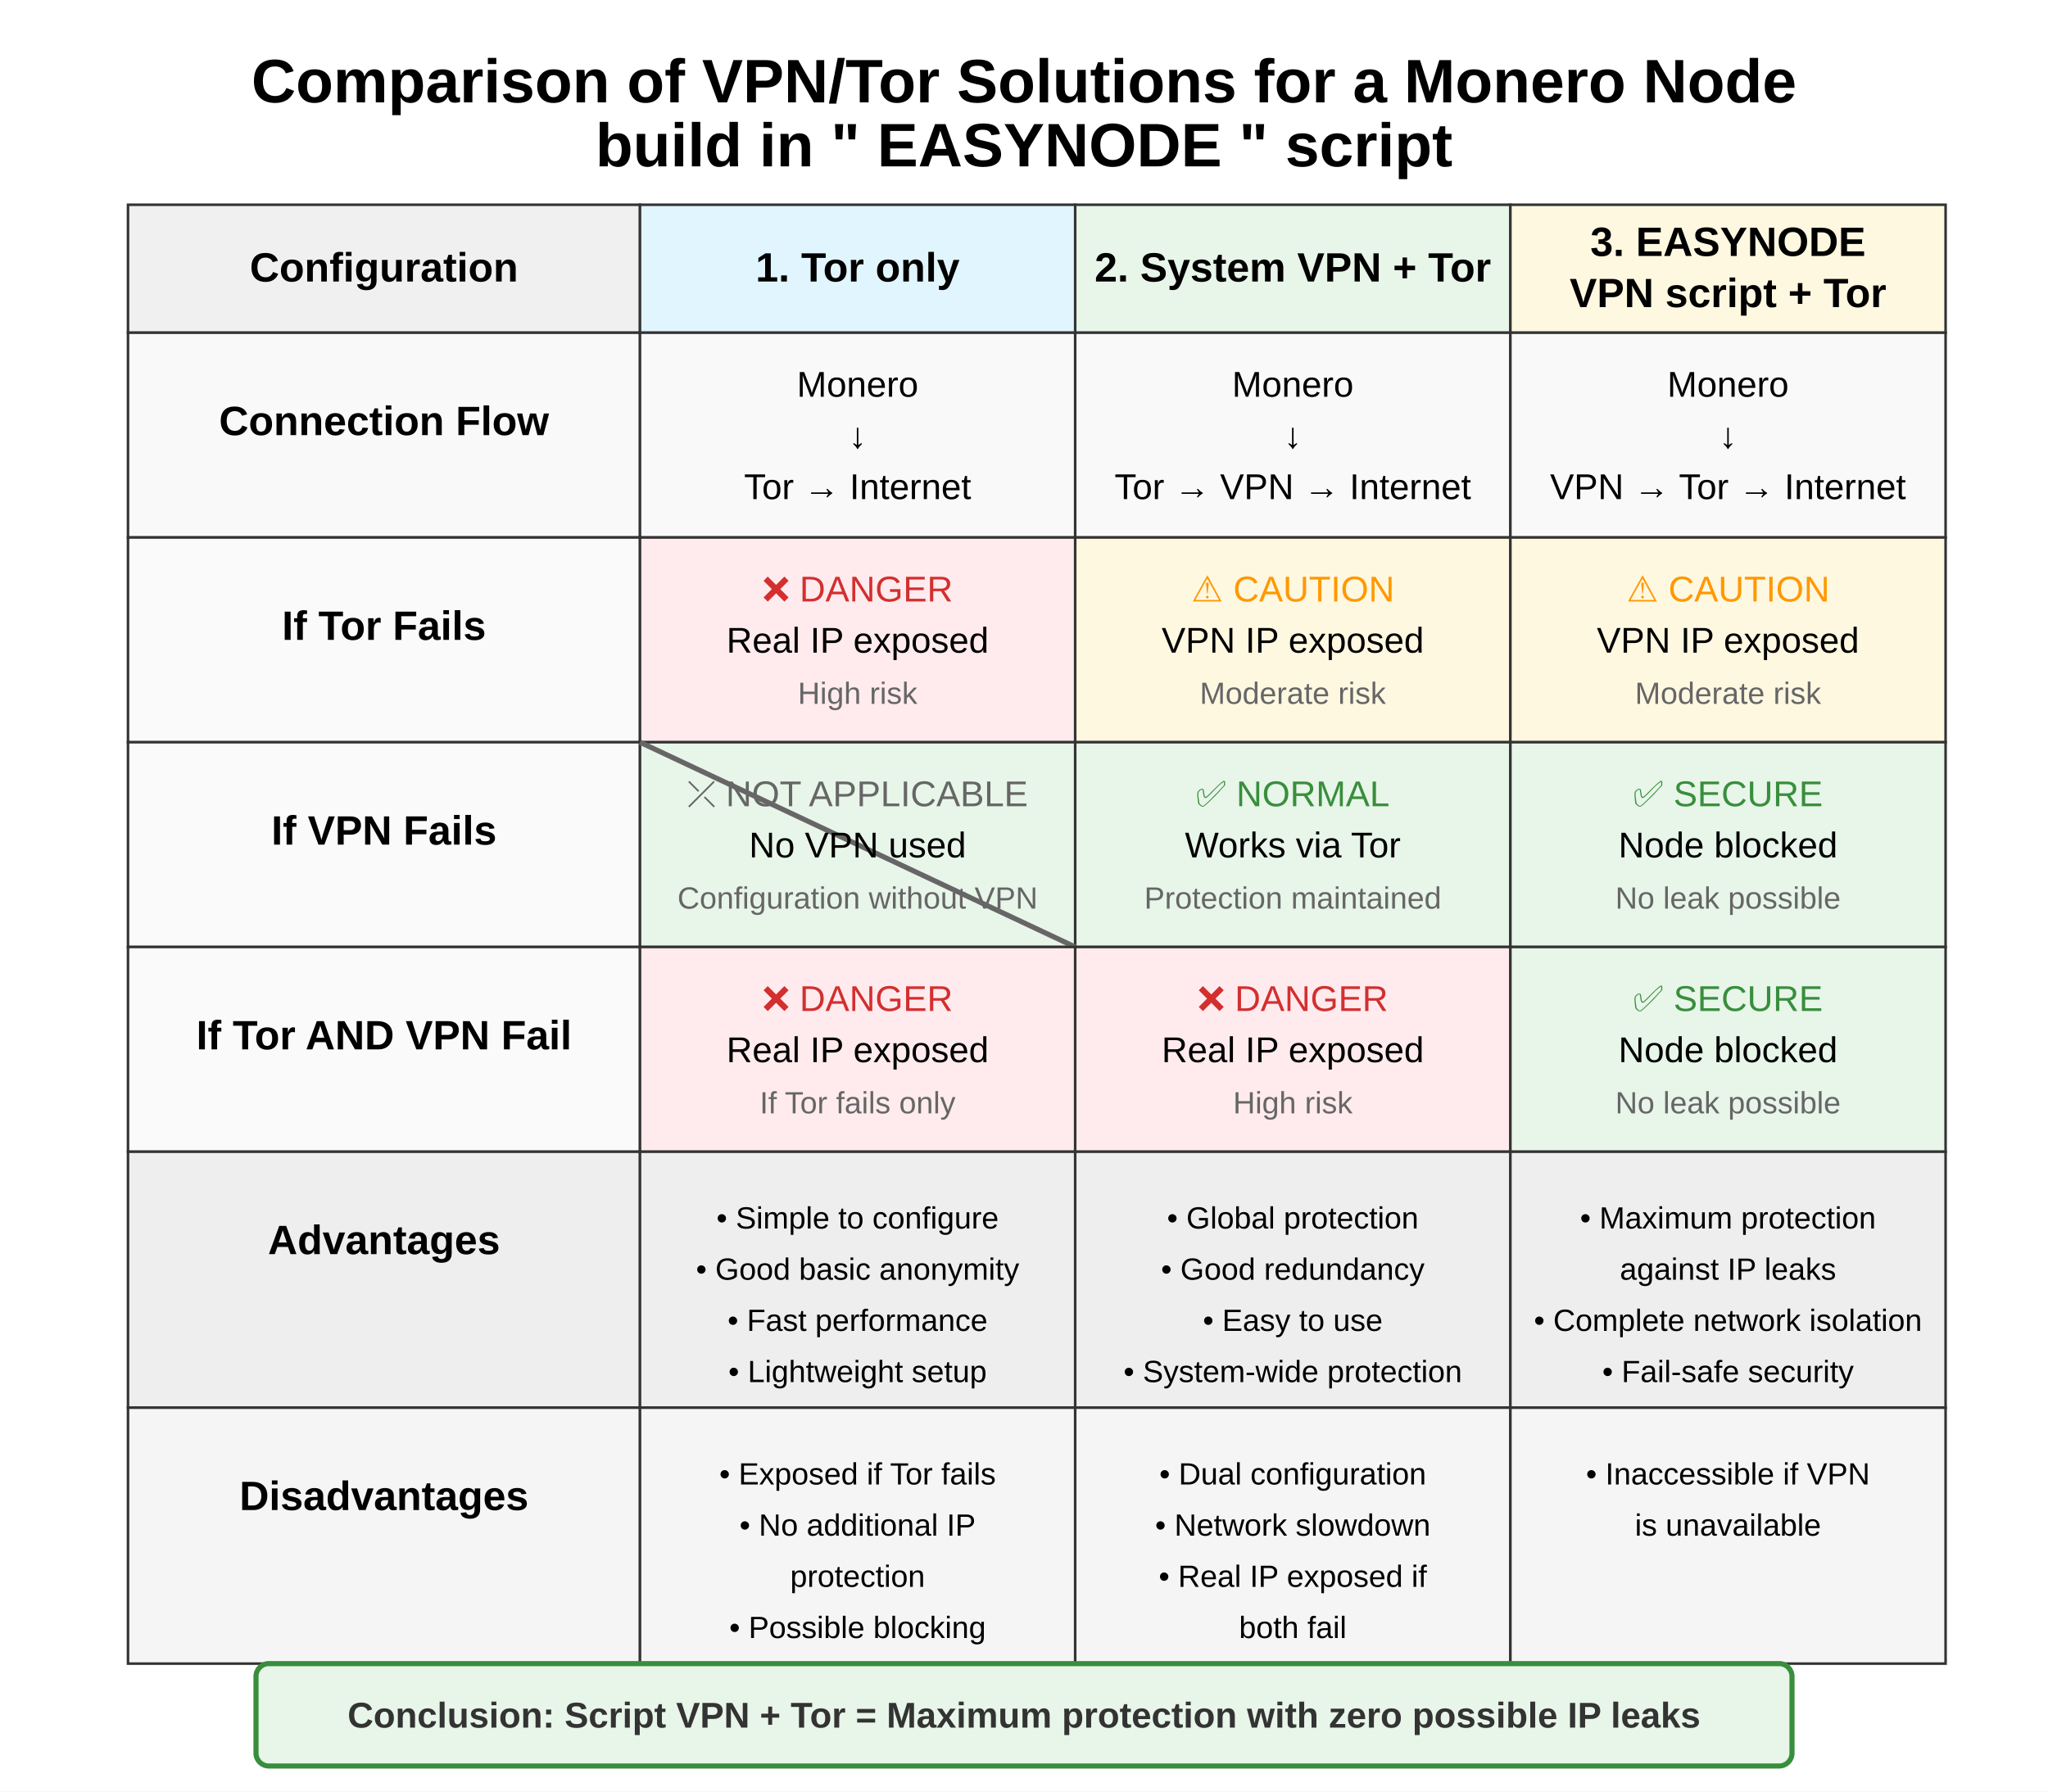
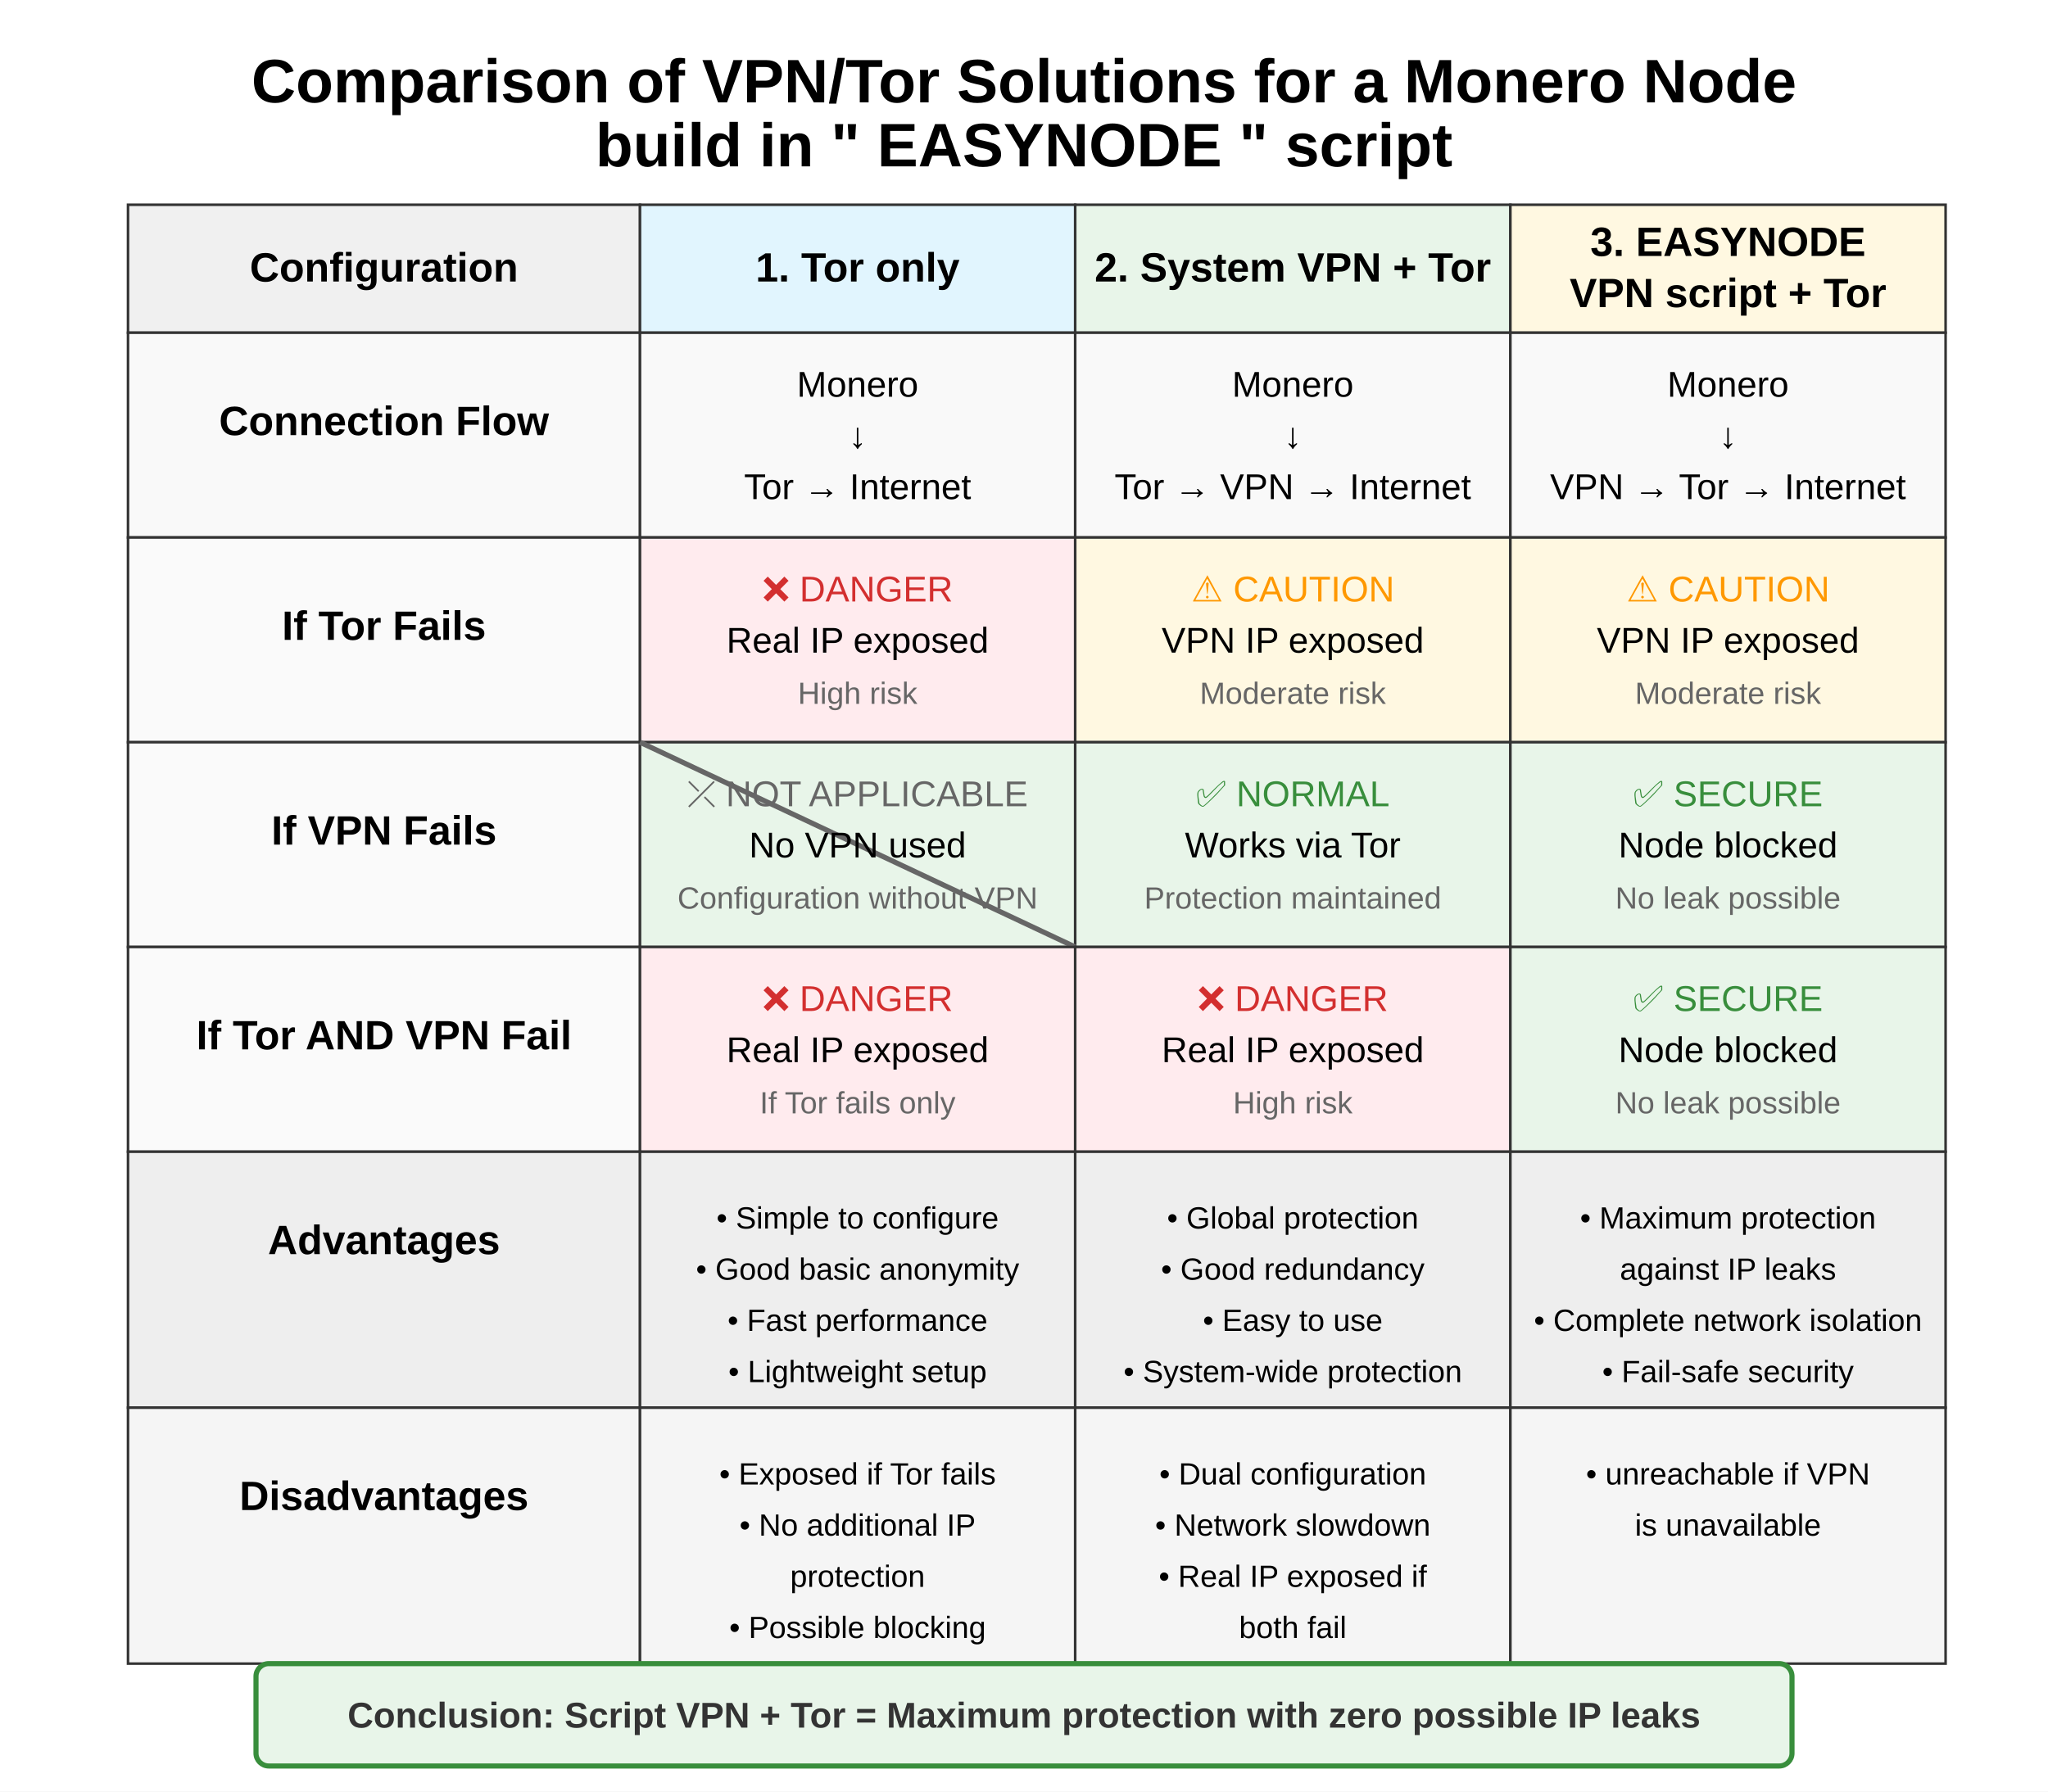
<svg xmlns="http://www.w3.org/2000/svg" viewBox="0 0 800 700">
  <rect width="800" height="700" fill="white" />
  <text x="400" y="40" font-family="Arial" font-size="24" font-weight="bold" text-anchor="middle">Comparison of VPN/Tor Solutions for a Monero Node</text>
  <text x="400" y="65" font-family="Arial" font-size="24" font-weight="bold" text-anchor="middle">build in " EASYNODE " script</text>
  <g transform="translate(50, 80)">
    <rect x="0" y="0" width="200" height="50" fill="#f0f0f0" stroke="#333" stroke-width="1" />
    <rect x="200" y="0" width="170" height="50" fill="#e1f5fe" stroke="#333" stroke-width="1" />
    <rect x="370" y="0" width="170" height="50" fill="#e8f5e9" stroke="#333" stroke-width="1" />
    <rect x="540" y="0" width="170" height="50" fill="#fff8e1" stroke="#333" stroke-width="1" />
    <text x="100" y="30" font-family="Arial" font-size="16" font-weight="bold" text-anchor="middle">Configuration</text>
    <text x="285" y="30" font-family="Arial" font-size="16" font-weight="bold" text-anchor="middle">1. Tor only</text>
    <text x="455" y="30" font-family="Arial" font-size="16" font-weight="bold" text-anchor="middle">2. System VPN + Tor</text>
    <text x="625" y="20" font-family="Arial" font-size="16" font-weight="bold" text-anchor="middle">3. EASYNODE</text>
    <text x="625" y="40" font-family="Arial" font-size="16" font-weight="bold" text-anchor="middle">VPN script + Tor</text>
    <rect x="0" y="50" width="200" height="80" fill="#f9f9f9" stroke="#333" stroke-width="1" />
    <rect x="200" y="50" width="170" height="80" fill="#f9f9f9" stroke="#333" stroke-width="1" />
    <rect x="370" y="50" width="170" height="80" fill="#f9f9f9" stroke="#333" stroke-width="1" />
    <rect x="540" y="50" width="170" height="80" fill="#f9f9f9" stroke="#333" stroke-width="1" />
    <text x="100" y="90" font-family="Arial" font-size="16" font-weight="bold" text-anchor="middle">Connection Flow</text>
    <text x="285" y="75" font-family="Arial" font-size="14" text-anchor="middle">Monero</text>
    <text x="285" y="95" font-family="Arial" font-size="14" text-anchor="middle">↓</text>
    <text x="285" y="115" font-family="Arial" font-size="14" text-anchor="middle">Tor → Internet</text>
    <text x="455" y="75" font-family="Arial" font-size="14" text-anchor="middle">Monero</text>
    <text x="455" y="95" font-family="Arial" font-size="14" text-anchor="middle">↓</text>
    <text x="455" y="115" font-family="Arial" font-size="14" text-anchor="middle">Tor → VPN → Internet</text>
    <text x="625" y="75" font-family="Arial" font-size="14" text-anchor="middle">Monero</text>
    <text x="625" y="95" font-family="Arial" font-size="14" text-anchor="middle">↓</text>
    <text x="625" y="115" font-family="Arial" font-size="14" text-anchor="middle">VPN → Tor → Internet</text>
    <rect x="0" y="130" width="200" height="80" fill="#fafafa" stroke="#333" stroke-width="1" />
    <rect x="200" y="130" width="170" height="80" fill="#ffebee" stroke="#333" stroke-width="1" />
    <rect x="370" y="130" width="170" height="80" fill="#fff8e1" stroke="#333" stroke-width="1" />
    <rect x="540" y="130" width="170" height="80" fill="#fff8e1" stroke="#333" stroke-width="1" />
    <text x="100" y="170" font-family="Arial" font-size="16" font-weight="bold" text-anchor="middle">If Tor Fails</text>
    <text x="285" y="155" font-family="Arial" font-size="14" text-anchor="middle" fill="#d32f2f">❌ DANGER</text>
    <text x="285" y="175" font-family="Arial" font-size="14" text-anchor="middle">Real IP exposed</text>
    <text x="285" y="195" font-family="Arial" font-size="12" text-anchor="middle" fill="#666">High risk</text>
    <text x="455" y="155" font-family="Arial" font-size="14" text-anchor="middle" fill="#ff9800">⚠️ CAUTION</text>
    <text x="455" y="175" font-family="Arial" font-size="14" text-anchor="middle">VPN IP exposed</text>
    <text x="455" y="195" font-family="Arial" font-size="12" text-anchor="middle" fill="#666">Moderate risk</text>
    <text x="625" y="155" font-family="Arial" font-size="14" text-anchor="middle" fill="#ff9800">⚠️ CAUTION</text>
    <text x="625" y="175" font-family="Arial" font-size="14" text-anchor="middle">VPN IP exposed</text>
    <text x="625" y="195" font-family="Arial" font-size="12" text-anchor="middle" fill="#666">Moderate risk</text>
    <rect x="0" y="210" width="200" height="80" fill="#fafafa" stroke="#333" stroke-width="1" />
    <rect x="200" y="210" width="170" height="80" fill="#e8f5e9" stroke="#333" stroke-width="1" />
    <rect x="370" y="210" width="170" height="80" fill="#e8f5e9" stroke="#333" stroke-width="1" />
    <rect x="540" y="210" width="170" height="80" fill="#e8f5e9" stroke="#333" stroke-width="1" />
    <text x="100" y="250" font-family="Arial" font-size="16" font-weight="bold" text-anchor="middle">If VPN Fails</text>
    <line x1="200" y1="210" x2="370" y2="290" stroke="#666" stroke-width="2" />
    <text x="285" y="235" font-family="Arial" font-size="14" text-anchor="middle" fill="#666">⤫ NOT APPLICABLE</text>
    <text x="285" y="255" font-family="Arial" font-size="14" text-anchor="middle">No VPN used</text>
    <text x="285" y="275" font-family="Arial" font-size="12" text-anchor="middle" fill="#666">Configuration without VPN</text>
    <text x="455" y="235" font-family="Arial" font-size="14" text-anchor="middle" fill="#388e3c">✅ NORMAL</text>
    <text x="455" y="255" font-family="Arial" font-size="14" text-anchor="middle">Works via Tor</text>
    <text x="455" y="275" font-family="Arial" font-size="12" text-anchor="middle" fill="#666">Protection maintained</text>
    <text x="625" y="235" font-family="Arial" font-size="14" text-anchor="middle" fill="#388e3c">✅ SECURE</text>
    <text x="625" y="255" font-family="Arial" font-size="14" text-anchor="middle">Node blocked</text>
    <text x="625" y="275" font-family="Arial" font-size="12" text-anchor="middle" fill="#666">No leak possible</text>
    <rect x="0" y="290" width="200" height="80" fill="#fafafa" stroke="#333" stroke-width="1" />
    <rect x="200" y="290" width="170" height="80" fill="#ffebee" stroke="#333" stroke-width="1" />
    <rect x="370" y="290" width="170" height="80" fill="#ffebee" stroke="#333" stroke-width="1" />
    <rect x="540" y="290" width="170" height="80" fill="#e8f5e9" stroke="#333" stroke-width="1" />
    <text x="100" y="330" font-family="Arial" font-size="16" font-weight="bold" text-anchor="middle">If Tor AND VPN Fail</text>
    <text x="285" y="315" font-family="Arial" font-size="14" text-anchor="middle" fill="#d32f2f">❌ DANGER</text>
    <text x="285" y="335" font-family="Arial" font-size="14" text-anchor="middle">Real IP exposed</text>
    <text x="285" y="355" font-family="Arial" font-size="12" text-anchor="middle" fill="#666">If Tor fails only</text>
    <text x="455" y="315" font-family="Arial" font-size="14" text-anchor="middle" fill="#d32f2f">❌ DANGER</text>
    <text x="455" y="335" font-family="Arial" font-size="14" text-anchor="middle">Real IP exposed</text>
    <text x="455" y="355" font-family="Arial" font-size="12" text-anchor="middle" fill="#666">High risk</text>
    <text x="625" y="315" font-family="Arial" font-size="14" text-anchor="middle" fill="#388e3c">✅ SECURE</text>
    <text x="625" y="335" font-family="Arial" font-size="14" text-anchor="middle">Node blocked</text>
    <text x="625" y="355" font-family="Arial" font-size="12" text-anchor="middle" fill="#666">No leak possible</text>
    <rect x="0" y="370" width="200" height="100" fill="#eeeeee" stroke="#333" stroke-width="1" />
    <rect x="200" y="370" width="170" height="100" fill="#eeeeee" stroke="#333" stroke-width="1" />
    <rect x="370" y="370" width="170" height="100" fill="#eeeeee" stroke="#333" stroke-width="1" />
    <rect x="540" y="370" width="170" height="100" fill="#eeeeee" stroke="#333" stroke-width="1" />
    <text x="100" y="410" font-family="Arial" font-size="16" font-weight="bold" text-anchor="middle">Advantages</text>
    <text x="285" y="400" font-family="Arial" font-size="12" text-anchor="middle">• Simple to configure</text>
    <text x="285" y="420" font-family="Arial" font-size="12" text-anchor="middle">• Good basic anonymity</text>
    <text x="285" y="440" font-family="Arial" font-size="12" text-anchor="middle">• Fast performance</text>
    <text x="285" y="460" font-family="Arial" font-size="12" text-anchor="middle">• Lightweight setup</text>
    <text x="455" y="400" font-family="Arial" font-size="12" text-anchor="middle">• Global protection</text>
    <text x="455" y="420" font-family="Arial" font-size="12" text-anchor="middle">• Good redundancy</text>
    <text x="455" y="440" font-family="Arial" font-size="12" text-anchor="middle">• Easy to use</text>
    <text x="455" y="460" font-family="Arial" font-size="12" text-anchor="middle">• System-wide protection</text>
    <text x="625" y="400" font-family="Arial" font-size="12" text-anchor="middle">• Maximum protection</text>
    <text x="625" y="420" font-family="Arial" font-size="12" text-anchor="middle">  against IP leaks</text>
    <text x="625" y="440" font-family="Arial" font-size="12" text-anchor="middle">• Complete network isolation</text>
    <text x="625" y="460" font-family="Arial" font-size="12" text-anchor="middle">• Fail-safe security</text>
    <rect x="0" y="470" width="200" height="100" fill="#f5f5f5" stroke="#333" stroke-width="1" />
    <rect x="200" y="470" width="170" height="100" fill="#f5f5f5" stroke="#333" stroke-width="1" />
    <rect x="370" y="470" width="170" height="100" fill="#f5f5f5" stroke="#333" stroke-width="1" />
    <rect x="540" y="470" width="170" height="100" fill="#f5f5f5" stroke="#333" stroke-width="1" />
    <text x="100" y="510" font-family="Arial" font-size="16" font-weight="bold" text-anchor="middle">Disadvantages</text>
    <text x="285" y="500" font-family="Arial" font-size="12" text-anchor="middle">• Exposed if Tor fails</text>
    <text x="285" y="520" font-family="Arial" font-size="12" text-anchor="middle">• No additional IP</text>
    <text x="285" y="540" font-family="Arial" font-size="12" text-anchor="middle">  protection</text>
    <text x="285" y="560" font-family="Arial" font-size="12" text-anchor="middle">• Possible blocking</text>
    <text x="455" y="500" font-family="Arial" font-size="12" text-anchor="middle">• Dual configuration</text>
    <text x="455" y="520" font-family="Arial" font-size="12" text-anchor="middle">• Network slowdown</text>
    <text x="455" y="540" font-family="Arial" font-size="12" text-anchor="middle">• Real IP exposed if</text>
    <text x="455" y="560" font-family="Arial" font-size="12" text-anchor="middle">  both fail</text>
-     <text x="625" y="500" font-family="Arial" font-size="12" text-anchor="middle">• Inaccessible if VPN</text>
+     <text x="625" y="500" font-family="Arial" font-size="12" text-anchor="middle">• unreachable if VPN</text>
    <text x="625" y="520" font-family="Arial" font-size="12" text-anchor="middle">  is unavailable</text>
  </g>
  <rect x="100" y="650" width="600" height="40" rx="5" fill="#e8f5e9" stroke="#388e3c" stroke-width="2" />
  <text x="400" y="675" font-family="Arial" font-size="14" font-weight="bold" text-anchor="middle" fill="#333">
    Conclusion: Script VPN + Tor = Maximum protection with zero possible IP leaks
  </text>
</svg>
